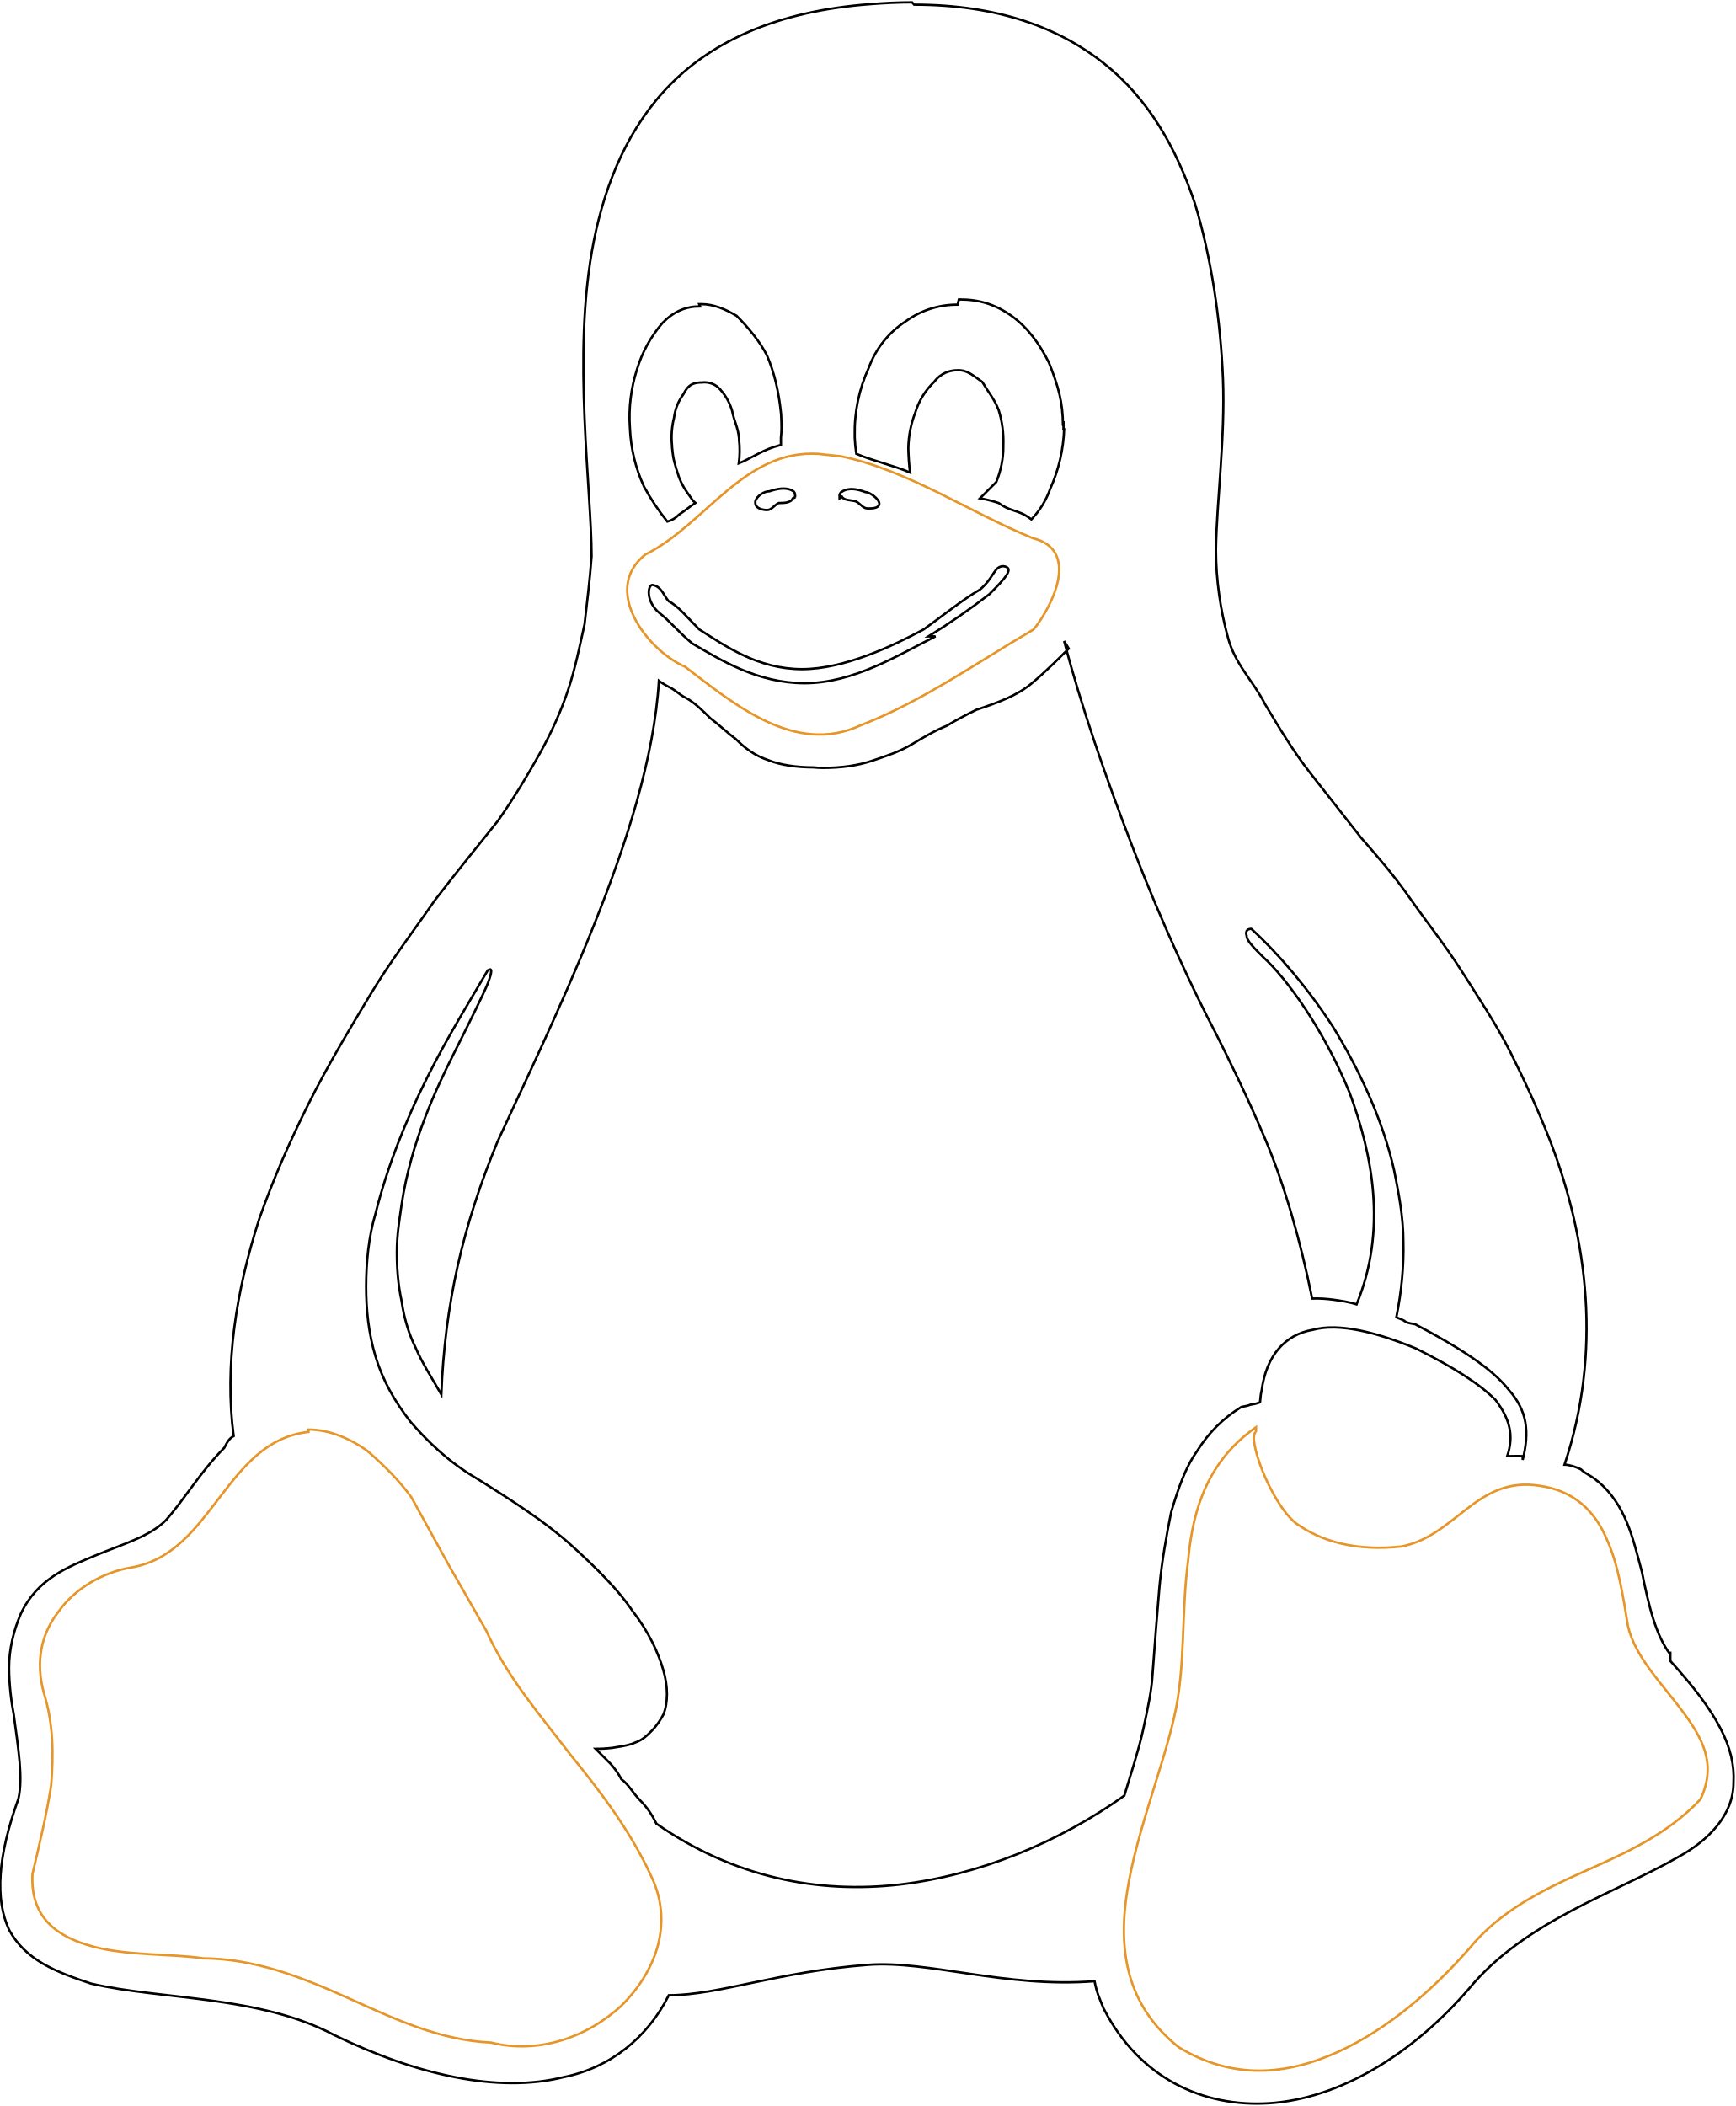
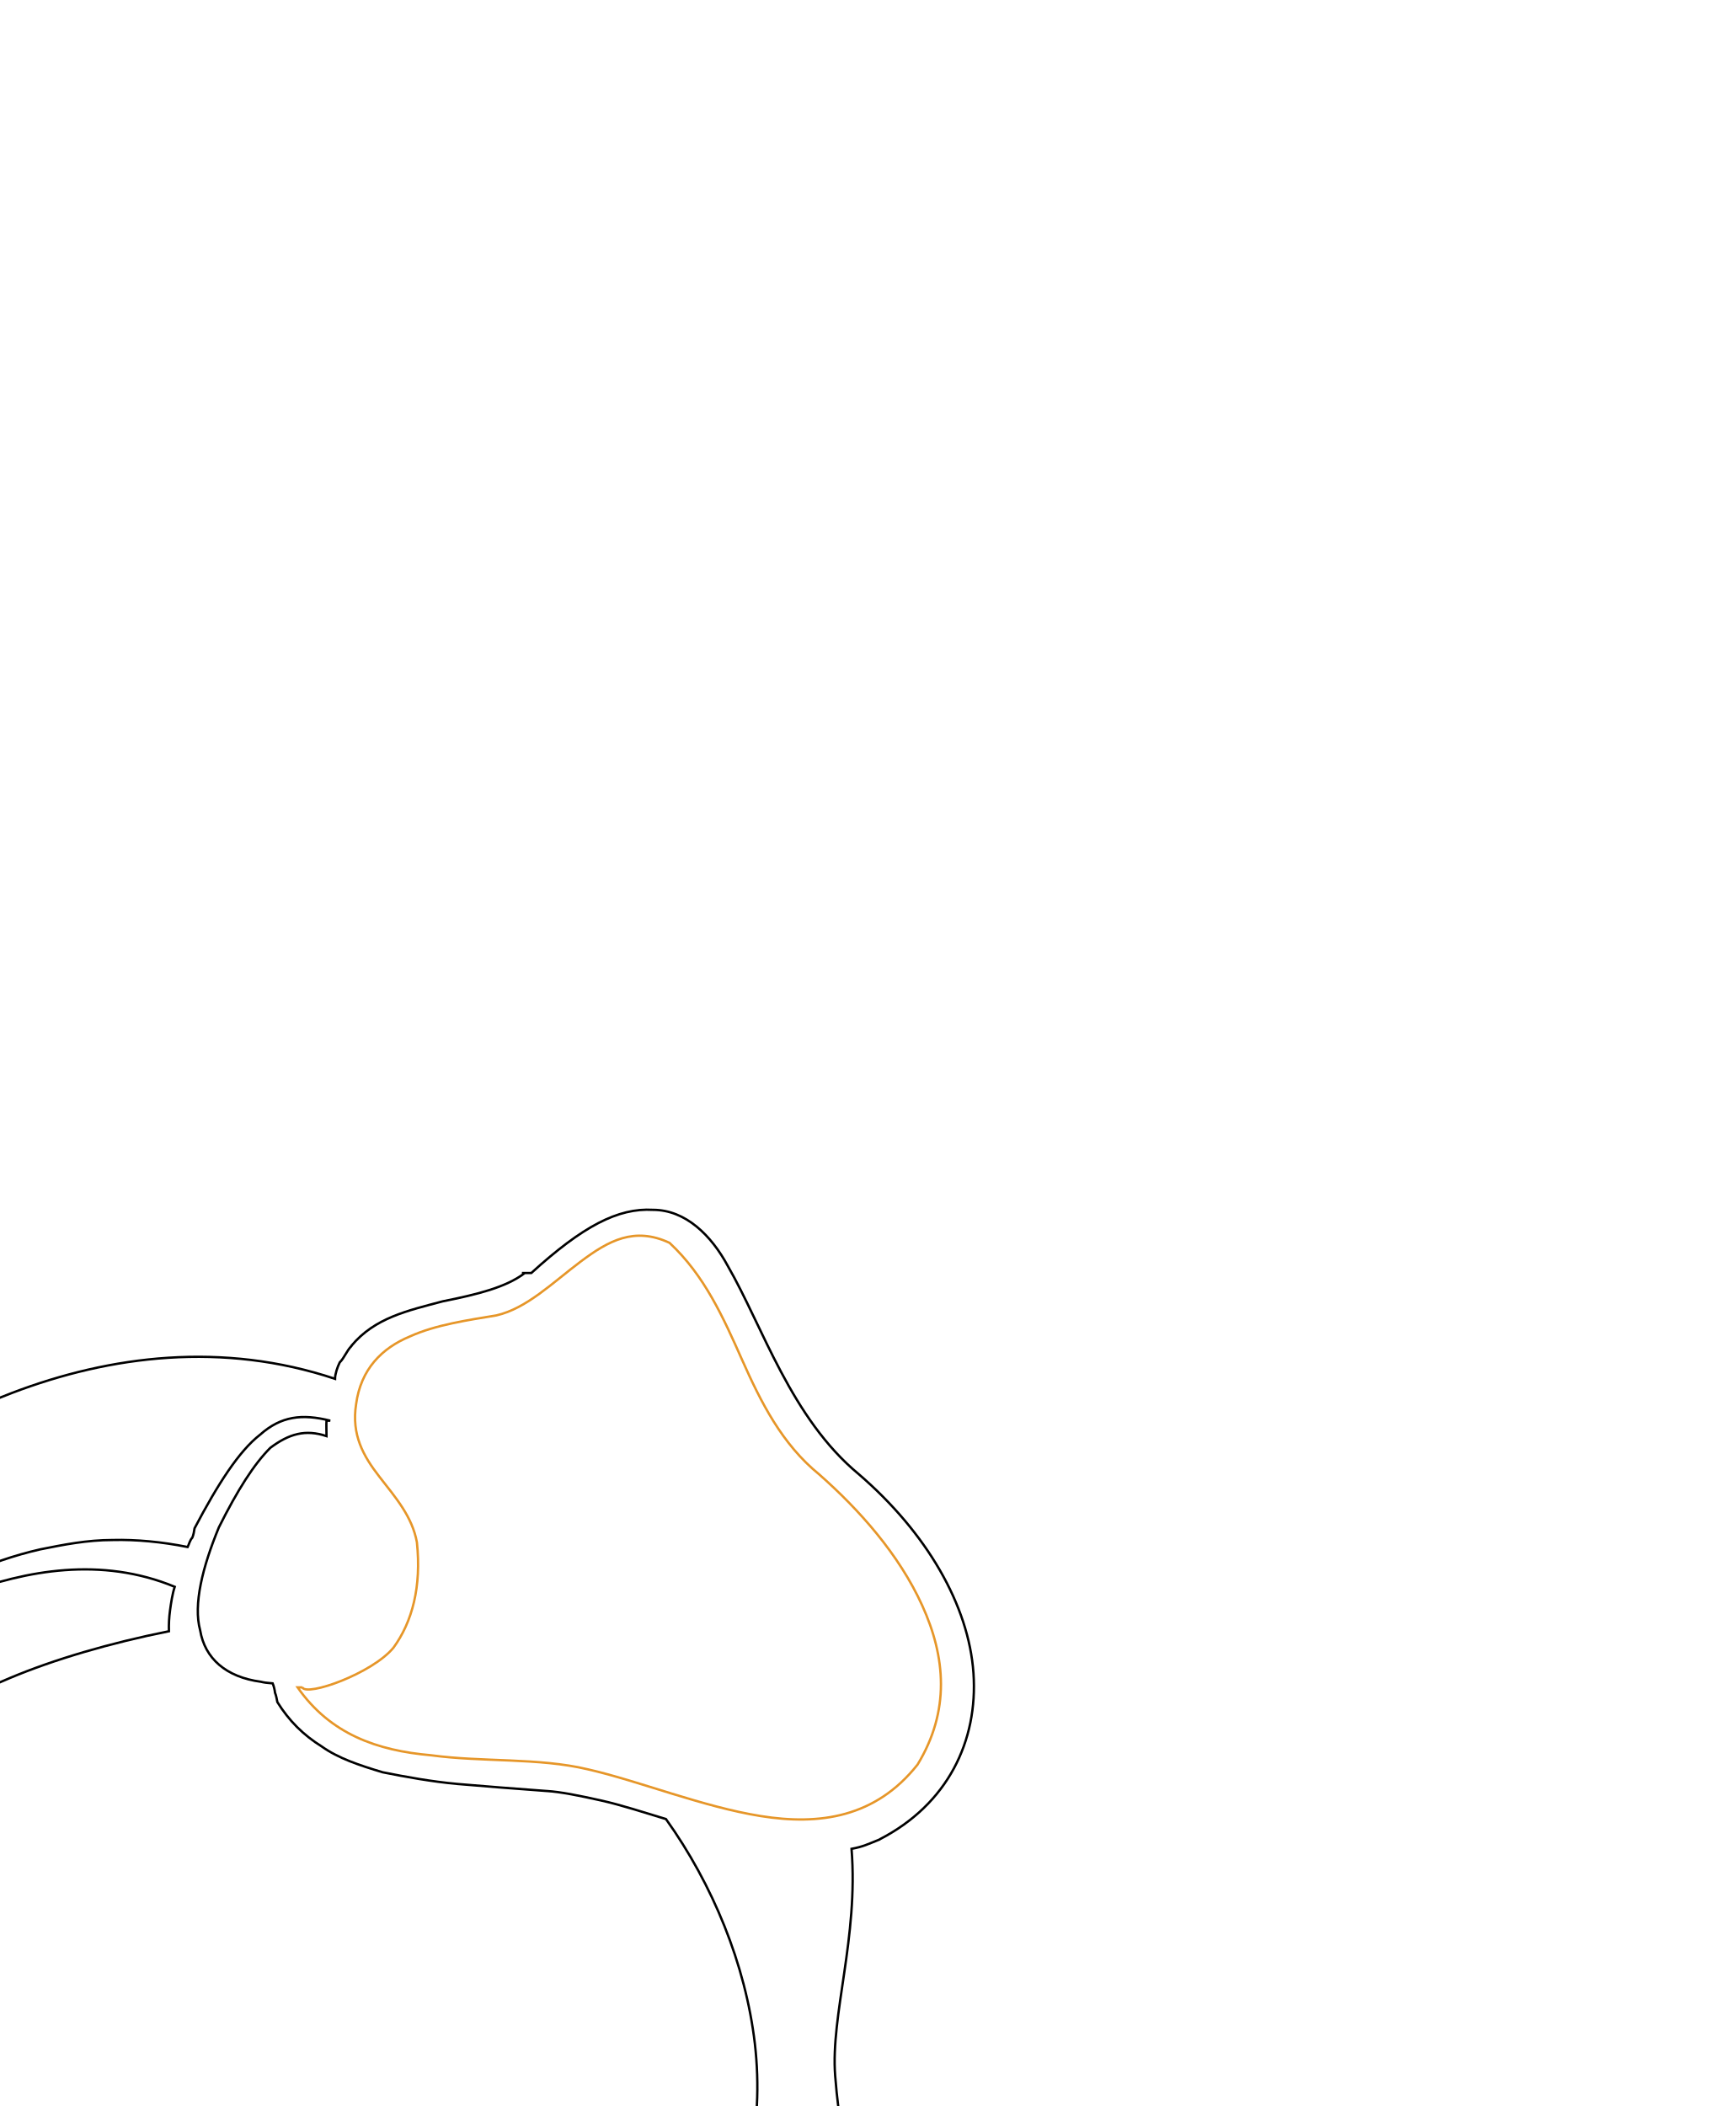
<svg xmlns="http://www.w3.org/2000/svg" fill="#000000" width="24.721mm" height="30mm" viewBox="0 0 2.803 3.402" role="img" version="1.1" id="svg4">
  <defs id="defs8" />
-   <g id="layer2" transform="translate(-1.739175,-0.345)" />
-   <g id="layer1" transform="translate(-1.739175,-0.345)" />
-   <g id="layer3" transform="matrix(3.779512,0,0,3.779512,-6.573231,-1.303932)" style="display:inline">
+   <g id="layer2" transform="rotate(-90,2.162005,4.331904)" />
+   <g id="layer1" transform="rotate(-90,2.162005,4.331904)" />
+   <g id="layer3" transform="matrix(0,-3.779512,3.779512,0,-3.128831,11.32797)" style="display:inline">
    <path style="display:inline;fill:none;stroke:#000000;stroke-width:0.001;stroke-miterlimit:4;stroke-dasharray:none;stroke-opacity:1" d="m 2.129,0.346 c -0.006,0 -0.012,2.9962e-4 -0.018,7.8652e-4 -0.04,0.003 -0.067,0.016 -0.085,0.034 -0.018,0.018 -0.028,0.042 -0.033,0.067 -0.005,0.025 -0.005,0.052 -0.004,0.076 0.001,0.024 0.003,0.045 0.003,0.059 -7.125e-4,0.01 -0.002,0.02 -0.003,0.029 -0.002,0.009 -0.004,0.019 -0.007,0.028 -0.003,0.009 -0.007,0.018 -0.012,0.027 -0.005,0.009 -0.011,0.019 -0.018,0.029 -0.008,0.01 -0.017,0.021 -0.027,0.034 -0.009,0.013 -0.019,0.026 -0.028,0.041 -0.009,0.015 -0.018,0.03 -0.026,0.046 -0.008,0.016 -0.015,0.032 -0.021,0.049 -0.01,0.031 -0.015,0.063 -0.011,0.093 -0.002,0.001 -0.003,0.003 -0.004,0.005 -0.01,0.01 -0.017,0.022 -0.025,0.031 -0.007,0.007 -0.018,0.01 -0.03,0.015 -0.012,0.005 -0.025,0.01 -0.032,0.025 -0.003,0.007 -0.005,0.015 -0.005,0.023 0,0.007 0.001,0.015 0.002,0.02 0.002,0.015 0.004,0.027 0.002,0.036 -0.009,0.025 -0.01,0.043 -0.004,0.056 0.007,0.013 0.02,0.018 0.035,0.023 0.03,0.007 0.072,0.005 0.104,0.022 0.035,0.017 0.07,0.025 0.098,0.018 0.02,-0.004 0.036,-0.017 0.045,-0.035 0.022,-1.124e-4 0.046,-0.01 0.085,-0.013 0.026,-0.002 0.059,0.01 0.097,0.007 9.363e-4,0.005 0.002,0.007 0.004,0.012 l 1.124e-4,1.123e-4 c 0.015,0.029 0.042,0.042 0.071,0.04 0.029,-0.002 0.06,-0.02 0.085,-0.049 0.024,-0.029 0.063,-0.041 0.089,-0.056 0.013,-0.007 0.024,-0.018 0.024,-0.032 8.615e-4,-0.015 -0.007,-0.03 -0.027,-0.052 v -0.004 L 2.453,1.052 C 2.447,1.044 2.444,1.032 2.441,1.017 2.437,1.002 2.434,0.988 2.422,0.978 h -1.123e-4 c -0.002,-0.002 -0.005,-0.003 -0.007,-0.005 -0.002,-0.001 -0.005,-0.002 -0.007,-0.002 0.016,-0.048 0.01,-0.096 -0.006,-0.138 -0.005,-0.013 -0.011,-0.026 -0.017,-0.038 -0.006,-0.012 -0.014,-0.024 -0.021,-0.035 -0.007,-0.011 -0.015,-0.021 -0.022,-0.031 -0.007,-0.01 -0.014,-0.018 -0.021,-0.026 -0.007,-0.009 -0.015,-0.019 -0.022,-0.028 -0.007,-0.009 -0.013,-0.019 -0.019,-0.029 -0.005,-0.01 -0.013,-0.017 -0.016,-0.029 -0.003,-0.011 -0.005,-0.024 -0.005,-0.037 2.435e-4,-0.02 0.004,-0.048 0.003,-0.073 -0.001,-0.025 -0.005,-0.052 -0.012,-0.075 -0.008,-0.024 -0.02,-0.045 -0.039,-0.06 -0.019,-0.015 -0.045,-0.025 -0.081,-0.025 z" id="path2" />
    <path style="fill:none;stroke:#000000;stroke-width:0.001;stroke-miterlimit:4;stroke-dasharray:none;stroke-opacity:1" d="m 2.194,0.619 c 0.007,0.027 0.018,0.059 0.03,0.09 0.012,0.031 0.025,0.059 0.035,0.078 0.005,0.01 0.013,0.026 0.021,0.045 0.008,0.019 0.015,0.043 0.02,0.068 0.003,-9.365e-5 0.006,7.49e-5 0.009,4.8259e-4 0.003,4.08e-4 0.007,0.001 0.01,0.002 C 2.332,0.871 2.326,0.839 2.316,0.812 2.305,0.785 2.289,0.763 2.279,0.754 2.275,0.75 2.272,0.747 2.272,0.745 c -6.3e-4,-0.002 2.7e-4,-0.003 0.002,-0.003 0.011,0.01 0.024,0.025 0.035,0.042 0.011,0.018 0.021,0.039 0.026,0.061 0.002,0.01 0.004,0.02 0.004,0.031 2.4e-4,0.01 -7.8e-4,0.021 -0.003,0.032 0.001,5.25e-4 0.003,0.001 0.004,0.002 0.001,4.6375e-4 0.003,8.2875e-4 0.004,9.5875e-4 0.019,0.01 0.033,0.019 0.04,0.028 0.008,0.009 0.009,0.018 0.006,0.03 v -8.05e-4 -8.05e-4 c -0.001,-5.615e-5 -0.002,-5.615e-5 -0.003,-4.211e-5 -0.001,1.404e-5 -0.002,4.211e-5 -0.003,4.211e-5 h -2.997e-4 -2.996e-4 c 0.003,-0.009 0.001,-0.016 -0.005,-0.024 -0.007,-0.007 -0.018,-0.014 -0.034,-0.022 -0.017,-0.007 -0.033,-0.011 -0.044,-0.008 -0.012,0.002 -0.02,0.011 -0.022,0.026 -1.498e-4,8.05e-4 -2.715e-4,0.001 -3.792e-4,0.002 -1.077e-4,7.4e-4 -2.014e-4,0.002 -2.95e-4,0.003 -0.001,4.3075e-4 -0.003,9.2825e-4 -0.004,0.001 -0.001,4.4107e-4 -0.003,8.2569e-4 -0.004,0.001 -0.008,0.005 -0.014,0.011 -0.019,0.019 -0.005,0.007 -0.008,0.016 -0.011,0.026 -0.002,0.01 -0.004,0.021 -0.005,0.032 -0.001,0.012 -0.002,0.024 -0.003,0.038 v 5.62e-5 5.62e-5 c -3.7e-4,0.006 -0.002,0.014 -0.004,0.023 -0.002,0.009 -0.005,0.018 -0.008,0.028 -0.028,0.02 -0.062,0.034 -0.096,0.038 -0.035,0.004 -0.071,-0.003 -0.104,-0.026 -0.002,-0.004 -0.004,-0.007 -0.007,-0.01 -0.003,-0.003 -0.005,-0.007 -0.008,-0.009 -0.001,-0.002 -0.003,-0.005 -0.005,-0.007 -0.002,-0.002 -0.004,-0.004 -0.006,-0.006 0.003,0 0.007,-2.8e-4 0.009,-7.337e-4 0.003,-4.5e-4 0.006,-0.001 0.008,-0.002 0.003,-0.001 0.005,-0.003 0.007,-0.005 0.002,-0.002 0.004,-0.005 0.005,-0.007 0.002,-0.005 0.002,-0.012 -9.65e-5,-0.019 -0.002,-0.007 -0.006,-0.016 -0.013,-0.025 -0.006,-0.009 -0.015,-0.018 -0.026,-0.028 -0.011,-0.01 -0.025,-0.019 -0.041,-0.029 -0.012,-0.007 -0.021,-0.016 -0.028,-0.024 -0.007,-0.009 -0.012,-0.018 -0.015,-0.028 -0.003,-0.01 -0.004,-0.02 -0.004,-0.03 3e-5,-0.01 0.001,-0.021 0.004,-0.031 0.005,-0.02 0.013,-0.04 0.022,-0.058 0.009,-0.018 0.019,-0.034 0.026,-0.046 5.025e-4,-3.0425e-4 9.006e-4,-4.5344e-4 0.001,-4.202e-4 2.796e-4,3.323e-5 4.407e-4,2.4889e-4 4.692e-4,6.7432e-4 2.84e-5,4.25e-4 -7.58e-5,0.001 -3.269e-4,0.002 -2.51e-4,8.72e-4 -6.488e-4,0.002 -0.001,0.003 -0.002,0.005 -0.007,0.015 -0.015,0.031 -0.007,0.014 -0.018,0.037 -0.022,0.064 -0.001,0.007 -0.002,0.013 -0.002,0.02 -3e-5,0.007 5e-4,0.014 0.002,0.021 0.001,0.007 0.003,0.014 0.006,0.02 0.003,0.007 0.007,0.013 0.011,0.02 7.2e-4,-0.019 0.003,-0.037 0.007,-0.055 0.004,-0.018 0.01,-0.036 0.017,-0.053 0.011,-0.024 0.027,-0.057 0.041,-0.092 0.014,-0.035 0.026,-0.072 0.028,-0.105 9e-4,6.74e-4 0.003,0.002 0.005,0.003 0.002,0.001 0.004,0.003 0.006,0.004 0.004,0.002 0.008,0.006 0.011,0.009 0.004,0.003 0.007,0.006 0.011,0.009 0.004,0.004 0.008,0.007 0.014,0.009 0.005,0.002 0.012,0.003 0.019,0.003 7.3e-4,5.618e-5 0.001,1.1236e-4 0.002,1.545e-4 6.8e-4,4.213e-5 0.001,7.022e-5 0.002,7.022e-5 0.008,0 0.015,-0.001 0.021,-0.003 0.006,-0.002 0.012,-0.004 0.017,-0.007 0.005,-0.003 0.01,-0.006 0.015,-0.008 0.005,-0.003 0.009,-0.005 0.013,-0.007 h 9.36e-5 9.36e-5 c 0.009,-0.003 0.017,-0.006 0.023,-0.011 0.006,-0.005 0.012,-0.011 0.016,-0.015 z" id="path869" />
    <path style="fill:none;stroke:#000000;stroke-width:0.001;stroke-miterlimit:4;stroke-dasharray:none;stroke-opacity:1" d="m 2.038,0.475 h 0.001 c 0.005,0 0.01,0.002 0.015,0.005 0.005,0.005 0.01,0.011 0.013,0.017 0.003,0.007 0.005,0.015 0.006,0.025 v 1.4982e-4 c 2.622e-4,0.005 2.247e-4,0.007 -7.49e-5,0.01 v 0.003 c -0.001,2.6218e-4 -0.002,6.7417e-4 -0.003,8.9889e-4 -0.006,0.002 -0.01,0.005 -0.015,0.007 4.495e-4,-0.003 4.869e-4,-0.007 1.124e-4,-0.01 v -5.6181e-4 c -4.494e-4,-0.005 -0.002,-0.007 -0.003,-0.012 a 0.023,0.023 0 0 0 -0.006,-0.01 0.009,0.009 0 0 0 -0.007,-0.002 h -7.865e-4 c -0.003,2.2472e-4 -0.005,0.001 -0.007,0.005 a 0.021,0.021 0 0 0 -0.004,0.01 0.035,0.035 0 0 0 -8.614e-4,0.012 v 5.618e-4 c 4.494e-4,0.005 0.001,0.007 0.003,0.013 0.002,0.005 0.004,0.007 0.006,0.01 3.745e-4,3.3708e-4 7.491e-4,6.7417e-4 0.001,8.9889e-4 -0.003,0.002 -0.004,0.003 -0.007,0.005 a 0.011,0.011 0 0 1 -0.005,0.003 0.098,0.098 0 0 1 -0.01,-0.015 0.066,0.066 0 0 1 -0.006,-0.025 0.066,0.066 0 0 1 0.003,-0.025 0.054,0.054 0 0 1 0.011,-0.02 c 0.005,-0.005 0.01,-0.007 0.016,-0.007 z" id="path865" />
    <path style="fill:none;stroke:#000000;stroke-width:0.001;stroke-miterlimit:4;stroke-dasharray:none;stroke-opacity:1" d="m 2.149,0.473 h 4.869e-4 c 0.008,0 0.015,0.002 0.022,0.007 0.007,0.005 0.012,0.012 0.016,0.02 0.004,0.01 0.006,0.017 0.006,0.027 0,-7.4908e-4 2.247e-4,-0.001 2.247e-4,-0.002 v 0.004 A 0.003,0.003 0 0 1 2.194,0.528 L 2.194,0.528 a 0.068,0.068 0 0 1 -0.006,0.026 0.036,0.036 0 0 1 -0.008,0.013 0.027,0.027 0 0 0 -0.003,-0.002 c -0.004,-0.002 -0.007,-0.002 -0.011,-0.005 a 0.049,0.049 0 0 0 -0.008,-0.002 c 0.002,-0.002 0.005,-0.005 0.007,-0.007 0.002,-0.005 0.003,-0.01 0.003,-0.015 v -7.4908e-4 a 0.045,0.045 0 0 0 -0.002,-0.015 c -0.002,-0.005 -0.004,-0.007 -0.007,-0.012 -0.003,-0.002 -0.006,-0.005 -0.01,-0.005 h -5.993e-4 c -0.003,0 -0.007,0.001 -0.01,0.005 a 0.03,0.03 0 0 0 -0.008,0.013 0.044,0.044 0 0 0 -0.003,0.015 v 7.1162e-4 c 7.49e-5,0.003 2.996e-4,0.007 7.49e-4,0.01 -0.007,-0.003 -0.016,-0.005 -0.023,-0.008 a 0.061,0.061 0 0 1 -6.742e-4,-0.007 v -7.4907e-4 a 0.066,0.066 0 0 1 0.006,-0.029 0.04,0.04 0 0 1 0.016,-0.02 0.037,0.037 0 0 1 0.022,-0.007 z" id="path863" />
  </g>
-   <g id="layer4" transform="matrix(3.779512,0,0,3.779512,-6.573231,-1.303932)" style="display:inline">
+   <g id="layer4" transform="matrix(0,-3.779512,3.779512,0,-3.128831,11.32797)" style="display:inline">
    <path id="path873" style="fill:none;stroke:#e69629;stroke-width:0.001;stroke-miterlimit:4;stroke-dasharray:none;stroke-opacity:1" d="m 1.871,0.957 c -0.018,0.002 -0.028,0.015 -0.038,0.028 -0.01,0.013 -0.02,0.027 -0.038,0.03 -0.012,0.002 -0.024,0.009 -0.031,0.019 -0.007,0.009 -0.01,0.021 -0.006,0.035 0.004,0.013 0.004,0.026 0.003,0.039 -0.002,0.013 -0.005,0.025 -0.008,0.038 -0.001,0.019 0.011,0.027 0.026,0.031 0.015,0.004 0.034,0.003 0.047,0.005 0.022,1.428e-4 0.042,0.008 0.062,0.017 0.02,0.009 0.039,0.018 0.061,0.019 0.02,0.005 0.041,-0.002 0.056,-0.016 0.014,-0.014 0.022,-0.034 0.013,-0.054 -0.009,-0.02 -0.022,-0.037 -0.035,-0.053 -0.013,-0.017 -0.027,-0.033 -0.036,-0.053 L 1.931,1.014 1.915,0.985 c -0.005,-0.007 -0.012,-0.014 -0.019,-0.02 -0.007,-0.005 -0.016,-0.009 -0.025,-0.009 z" />
    <path id="path871" style="fill:none;stroke:#e69629;stroke-width:0.001;stroke-miterlimit:4;stroke-dasharray:none;stroke-opacity:1" d="m 2.276,0.955 c -0.02,0.014 -0.027,0.034 -0.029,0.057 -0.003,0.022 -0.001,0.046 -0.006,0.067 -0.005,0.022 -0.016,0.049 -0.02,0.074 -0.004,0.025 -7.041e-4,0.049 0.022,0.067 0.023,0.014 0.046,0.012 0.068,0.002 0.022,-0.01 0.041,-0.027 0.056,-0.044 0.013,-0.016 0.031,-0.025 0.049,-0.033 0.018,-0.008 0.036,-0.016 0.05,-0.031 0.007,-0.015 0.001,-0.026 -0.008,-0.038 -0.009,-0.012 -0.02,-0.023 -0.023,-0.036 -0.002,-0.012 -0.004,-0.026 -0.009,-0.037 -0.005,-0.012 -0.014,-0.021 -0.029,-0.023 -0.013,-0.002 -0.022,0.003 -0.031,0.01 -0.009,0.007 -0.017,0.014 -0.028,0.016 -0.019,0.002 -0.034,-0.002 -0.045,-0.01 -0.011,-0.009 -0.021,-0.037 -0.017,-0.039 l -10e-7,3e-7 z" />
    <path id="path867" style="fill:none;stroke:#e69629;stroke-width:0.001;stroke-miterlimit:4;stroke-dasharray:none;stroke-opacity:1" d="m 2.089,0.539 c -0.032,-0.002 -0.048,0.03 -0.074,0.043 -0.019,0.015 7.656e-4,0.041 0.017,0.048 0.021,0.016 0.047,0.038 0.075,0.025 0.026,-0.01 0.05,-0.027 0.074,-0.041 0.008,-0.01 0.02,-0.034 -4.718e-4,-0.039 -0.027,-0.011 -0.053,-0.029 -0.082,-0.035 l -0.005,-4.9967e-4 z" />
    <path style="fill:none;stroke:#000000;stroke-width:0.001;stroke-miterlimit:4;stroke-dasharray:none;stroke-opacity:1" d="m 2.078,0.558 c -7.49e-4,0.002 -0.004,0.002 -0.006,0.002 -0.002,9.3634e-4 -0.003,0.003 -0.005,0.003 -0.002,0 -0.005,-7.4907e-4 -0.005,-0.003 -3.745e-4,-0.002 0.003,-0.005 0.006,-0.005 0.003,-0.001 0.007,-0.002 0.01,-1.8727e-4 7.116e-4,3.3708e-4 0.001,0.001 0.001,0.002 v 7.4907e-4 h 1.123e-4 z" id="path879" />
    <path style="fill:none;stroke:#000000;stroke-width:0.001;stroke-miterlimit:4;stroke-dasharray:none;stroke-opacity:1" d="m 2.098,0.558 v -8.2398e-4 c -2.247e-4,-7.4907e-4 4.869e-4,-0.002 0.001,-0.002 0.003,-0.002 0.007,-0.001 0.01,1.4981e-4 0.002,0 0.006,0.003 0.006,0.005 -2.247e-4,0.002 -0.003,0.002 -0.005,0.002 -0.002,0 -0.003,-0.002 -0.005,-0.003 -0.002,-6.7417e-4 -0.005,-2.9963e-4 -0.006,-0.002 z" id="path877" />
    <path style="fill:none;stroke:#000000;stroke-width:0.001;stroke-miterlimit:4;stroke-dasharray:none;stroke-opacity:1" d="m 2.139,0.617 c -0.016,0.008 -0.035,0.02 -0.056,0.02 -0.02,0 -0.036,-0.01 -0.048,-0.017 -0.006,-0.005 -0.01,-0.01 -0.014,-0.013 -0.006,-0.005 -0.005,-0.012 -0.003,-0.012 0.004,5.9926e-4 0.005,0.005 0.007,0.007 0.004,0.002 0.008,0.007 0.013,0.012 0.011,0.007 0.025,0.017 0.044,0.017 0.018,0 0.039,-0.01 0.052,-0.017 0.007,-0.005 0.017,-0.013 0.024,-0.017 0.006,-0.005 0.006,-0.01 0.01,-0.01 0.005,5.9926e-4 0.001,0.005 -0.006,0.012 a 0.303,0.303 0 0 1 -0.026,0.018 z" id="path875" />
  </g>
</svg>
